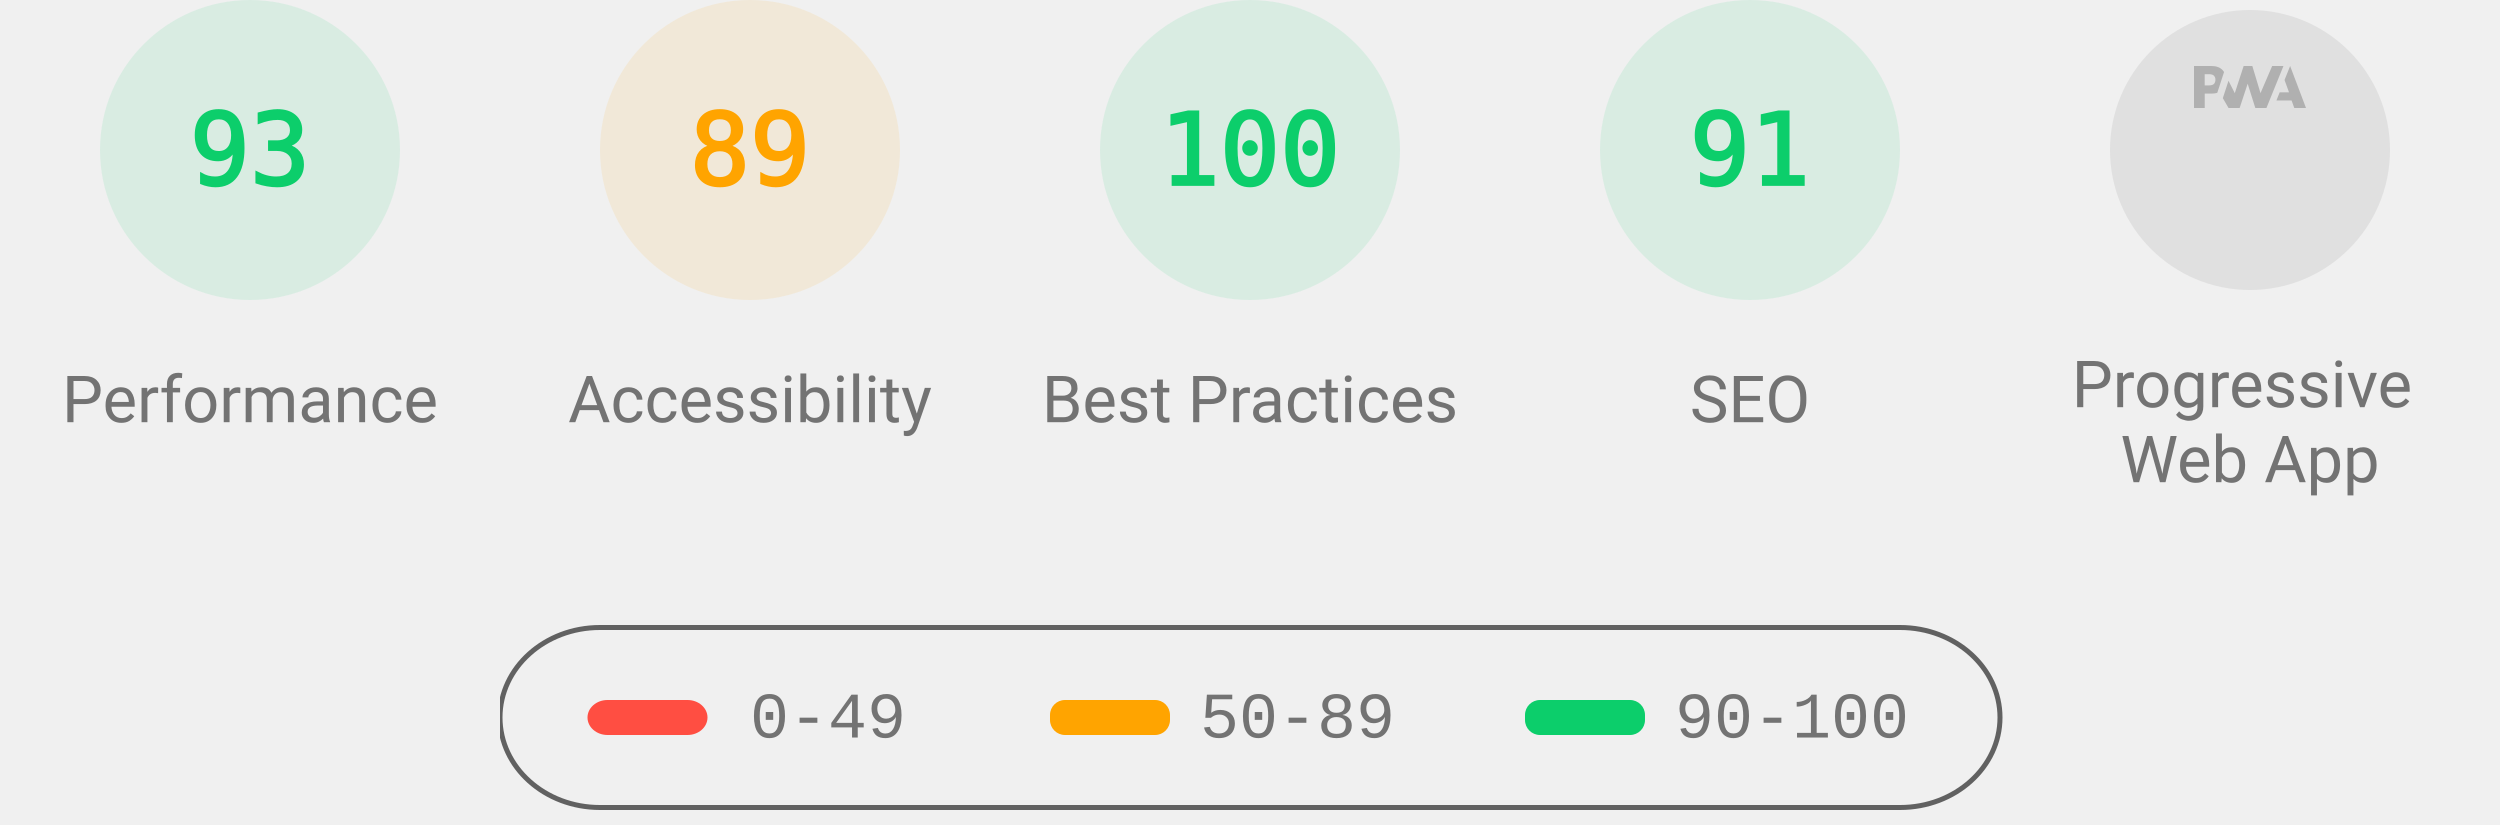
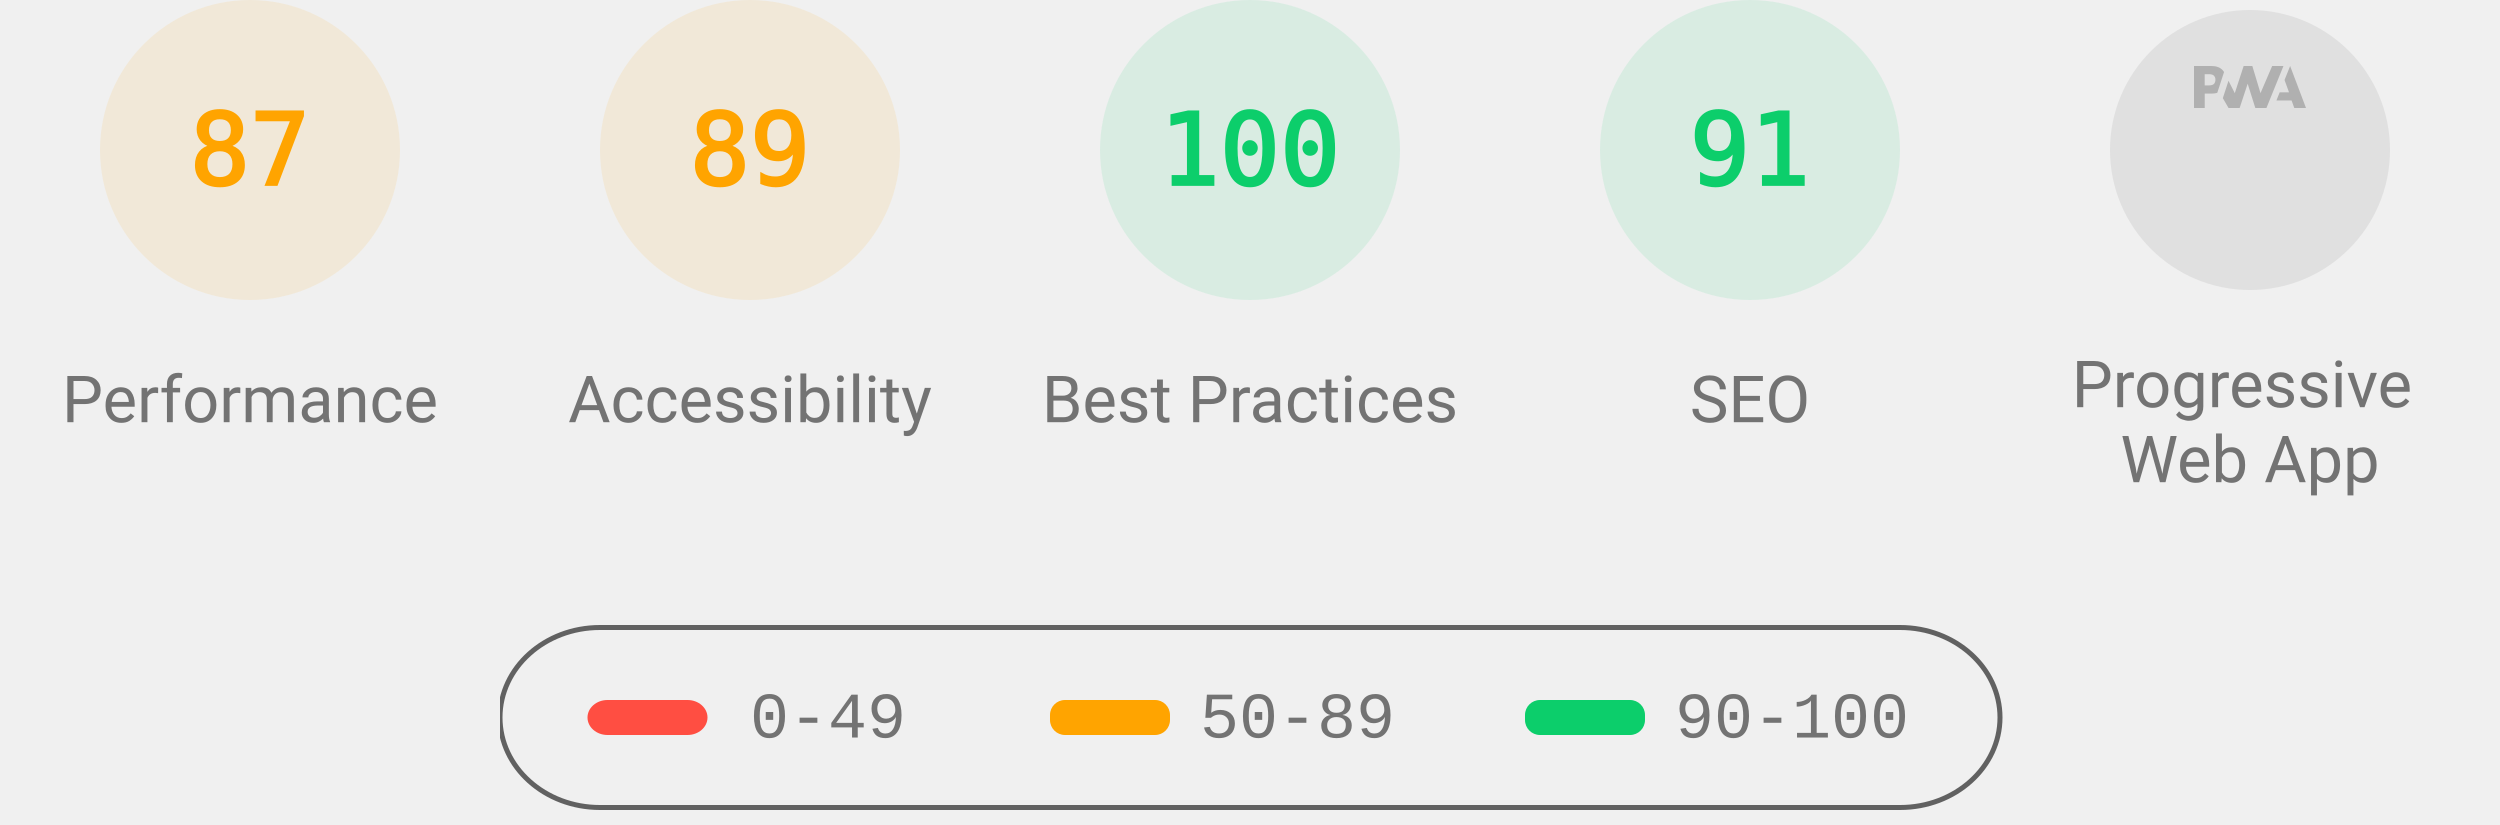
<svg xmlns="http://www.w3.org/2000/svg" class="theme--agnostic" fill="none" width="1000" height="330">
  <style>
			.gauge-base {
				opacity: 0.1
			}

			.gauge-arc {
				fill: none;
				animation-delay: 250ms;
				stroke-linecap: round;
				transform: rotate(-90deg);
				transform-origin: 100px 60px;
				animation: load-gauge 1s ease forwards
			}

			.guage-text {
				font-size: 40px;
				font-family: monospace;
				text-align: center
			}

			.guage-red {
				color: #ff4e42;
				fill: #ff4e42;
				stroke: #ff4e42
			}
			.guage-orange {
				color: #ffa400;
				fill: #ffa400;
				stroke: #ffa400
			}
			.guage-green {
				color: #0cce6b;
				fill: #0cce6b;
				stroke: #0cce6b
			}
			.theme--agnostic .guage-undefined {
				color: #5c5c5c;
				fill: #5c5c5c;
				stroke: #5c5c5c
			}
			.theme--light .guage-undefined {
				color: #1e1e1e;
				fill: #1e1e1e;
				stroke: #1e1e1e
			}
			.theme--dark .guage-undefined {
				color: #f5f5f5;
				fill: #f5f5f5;
				stroke: #f5f5f5
			}

			.guage-title {
				stroke: none;
				font-size: 26px;
				line-height: 26px;
				font-family: Roboto, Halvetica, Arial, sans-serif
			}
			.metric.guage-title {
				font-family: 'Courier New', Courier, monospace
			}
			.theme--agnostic .guage-title {
				color: #737373;
				fill: #737373
			}
			.theme--light .guage-title {
				color: #212121;
				fill: #212121
			}
			.theme--dark .guage-title {
				color: #f5f5f5;
				fill: #f5f5f5
			}

			@keyframes load-gauge {
				from {
					stroke-dasharray: 0 352.858
				}
			}
			.lh-gauge--pwa__disc {
				fill: #e0e0e0
			}
			.lh-gauge--pwa__logo {
				position: relative;
				fill: #b0b0b0
			}
			.lh-gauge--pwa__invisible {
				display: none
			}
			.lh-gauge--pwa__visible {
				display: inline
			}
			.guage-invisible {
				display: none
			}
			.lh-gauge--pwa__logo--primary-color {
				fill: #304ffe
			}
			.theme--agnostic .lh-gauge--pwa__logo--secondary-color {
				fill: #787878
			}
			.theme--light .lh-gauge--pwa__logo--secondary-color {
				fill: #3d3d3d
			}
			.theme--dark .lh-gauge--pwa__logo--secondary-color {
				fill: #d8b6b6
			}
			.theme--light #svg_2 {
				stroke: #00000022
			}
			.theme--agnostic #svg_2 {
				stroke: #616161
			}
			.theme--light #svg_2 {
				stroke: #00000022
			}
			.theme--dark #svg_2 {
				stroke: #f5f5f566
			}
		</style>
-   <svg class="guage-div guage-perf guage-green" viewBox="0 0 200 200" width="200" height="200" x="0" y="0">
-     <circle class="gauge-base" r="56" cx="100" cy="60" stroke-width="8" />
-     <circle class="gauge-arc guage-arc-1" r="56" cx="100" cy="60" stroke-width="8" style="stroke-dasharray: 327.228, 351.858;" />
-     <text class="guage-text" x="100px" y="60px" alignment-baseline="central" dominant-baseline="central" text-anchor="middle">93</text>
+   <svg class="guage-div guage-perf guage-orange" viewBox="0 0 200 200" width="200" height="200" x="0" y="0">
+     <circle class="gauge-base" r="56" cx="100" cy="60" stroke-width="8" />
+     <circle class="gauge-arc guage-arc-1" r="56" cx="100" cy="60" stroke-width="8" style="stroke-dasharray: 306.116, 351.858;" />
+     <text class="guage-text" x="100px" y="60px" alignment-baseline="central" dominant-baseline="central" text-anchor="middle">87</text>
    <text class="guage-title" x="100px" y="160px" alignment-baseline="central" dominant-baseline="central" text-anchor="middle">Performance</text>
  </svg>,<svg class="guage-div guage-perf guage-orange" viewBox="0 0 200 200" width="200" height="200" x="200" y="0">
    <circle class="gauge-base" r="56" cx="100" cy="60" stroke-width="8" />
    <circle class="gauge-arc guage-arc-1" r="56" cx="100" cy="60" stroke-width="8" style="stroke-dasharray: 313.154, 351.858;" />
    <text class="guage-text" x="100px" y="60px" alignment-baseline="central" dominant-baseline="central" text-anchor="middle">89</text>
    <text class="guage-title" x="100px" y="160px" alignment-baseline="central" dominant-baseline="central" text-anchor="middle">Accessibility</text>
  </svg>,<svg class="guage-div guage-perf guage-green" viewBox="0 0 200 200" width="200" height="200" x="400" y="0">
    <circle class="gauge-base" r="56" cx="100" cy="60" stroke-width="8" />
    <circle class="gauge-arc guage-arc-1" r="56" cx="100" cy="60" stroke-width="8" style="stroke-dasharray: 351.858, 351.858;" />
    <text class="guage-text" x="100px" y="60px" alignment-baseline="central" dominant-baseline="central" text-anchor="middle">100</text>
    <text class="guage-title" x="100px" y="160px" alignment-baseline="central" dominant-baseline="central" text-anchor="middle">Best Practices</text>
  </svg>,<svg class="guage-div guage-perf guage-green" viewBox="0 0 200 200" width="200" height="200" x="600" y="0">
    <circle class="gauge-base" r="56" cx="100" cy="60" stroke-width="8" />
    <circle class="gauge-arc guage-arc-1" r="56" cx="100" cy="60" stroke-width="8" style="stroke-dasharray: 320.191, 351.858;" />
    <text class="guage-text" x="100px" y="60px" alignment-baseline="central" dominant-baseline="central" text-anchor="middle">91</text>
    <text class="guage-title" x="100px" y="160px" alignment-baseline="central" dominant-baseline="central" text-anchor="middle">SEO</text>
  </svg>,<svg class="guage-div guage-pwa" viewBox="0 0 200 200" width="200" height="200" x="800" y="0">
    <svg viewBox="0 0 60 60" width="112" height="112" x="44" y="4">
      <defs>
        <linearGradient id="lh-gauge--pwa__check-circle__gradient-0" x1="50%" y1="0%" x2="50%" y2="100%">
          <stop stop-color="#00C852" offset="0%" />
          <stop stop-color="#009688" offset="100%" />
        </linearGradient>
        <linearGradient id="lh-gauge--pwa__installable__shadow-gradient-0" x1="76.056%" x2="24.111%" y1="82.995%" y2="24.735%">
          <stop stop-color="#A5D6A7" offset="0%" />
          <stop stop-color="#80CBC4" offset="100%" />
        </linearGradient>
        <linearGradient id="lh-gauge--pwa__fast-reliable__shadow-gradient-0" x1="76.056%" y1="82.995%" x2="25.678%" y2="26.493%">
          <stop stop-color="#64B5F6" offset="0%" />
          <stop stop-color="#2979FF" offset="100%" />
        </linearGradient>
        <g id="lh-gauge--pwa__fast-reliable-badge-0">
          <circle fill="#FFFFFF" cx="10" cy="10" r="10" />
          <path fill="#304FFE" d="M10 3.58l5.25 2.34v3.5c0 3.23-2.24 6.26-5.25 7-3.01-.74-5.25-3.77-5.25-7v-3.5L10 3.58zm-.47 10.74l2.76-4.83.03-.07c.04-.08 0-.24-.22-.24h-1.64l.47-3.26h-.47l-2.7 4.77c-.02.01.05-.1-.04.05-.09.16-.1.31.18.31h1.63l-.47 3.27h.47z" />
        </g>
        <g id="lh-gauge--pwa__installable-badge-0">
          <circle fill="#FFFFFF" cx="10" cy="10" r="10" />
          <path fill="#009688" d="M10 4.167A5.835 5.835 0 0 0 4.167 10 5.835 5.835 0 0 0 10 15.833 5.835 5.835 0 0 0 15.833 10 5.835 5.835 0 0 0 10 4.167zm2.917 6.416h-2.334v2.334H9.417v-2.334H7.083V9.417h2.334V7.083h1.166v2.334h2.334v1.166z" />
        </g>
      </defs>
      <g stroke="none" fill-rule="nonzero">
        <circle class="lh-gauge--pwa__disc" cx="30" cy="30" r="30" />
        <g class="lh-gauge--pwa__logo">
          <path d="M35.66 19.39l.7-1.75h2L37.4 15 38.6 12l3.4 9h-2.51l-.58-1.61z" />
          <path d="M33.52 21l3.65-9h-2.42l-2.5 5.82L30.5 12h-1.86l-1.9 5.82-1.35-2.65-1.21 3.72L25.4 21h2.38l1.72-5.2 1.64 5.2z" />
          <path fill-rule="nonzero" d="M20.3 17.91h1.48c.45 0 .85-.05 1.2-.15l.39-1.18 1.07-3.3a2.64 2.64 0 0 0-.28-.37c-.55-.6-1.36-.91-2.42-.91H18v9h2.3V17.9zm1.96-3.84c.22.22.33.5.33.87 0 .36-.1.65-.29.87-.2.23-.59.35-1.15.35h-.86v-2.41h.87c.52 0 .89.1 1.1.32z" />
        </g>
        <rect class="lh-gauge--pwa__component lh-gauge--pwa__na-line lh-gauge--pwa__invisible" fill="#FFFFFF" x="20" y="32" width="20" height="4" rx="2" />
        <g class="lh-gauge--pwa__component lh-gauge--pwa__fast-reliable-badge lh-gauge--pwa__invisible" transform="translate(20, 29)">
          <path fill="url(#lh-gauge--pwa__fast-reliable__shadow-gradient-0)" d="M33.63 19.49A30 30 0 0 1 16.2 30.36L3 17.14 17.14 3l16.49 16.49z" />
          <use href="#lh-gauge--pwa__fast-reliable-badge-0" />
        </g>
        <g class="lh-gauge--pwa__component lh-gauge--pwa__installable-badge lh-gauge--pwa__invisible" transform="translate(20, 29)">
          <path fill="url(#lh-gauge--pwa__installable__shadow-gradient-0)" d="M33.629 19.487c-4.272 5.453-10.391 9.39-17.415 10.869L3 17.142 17.142 3 33.63 19.487z" />
          <use href="#lh-gauge--pwa__installable-badge-0" />
        </g>
        <g class="lh-gauge--pwa__component lh-gauge--pwa__fast-reliable-installable-badges lh-gauge--pwa__invisible">
          <g transform="translate(8, 29)">
            <path fill="url(#lh-gauge--pwa__fast-reliable__shadow-gradient-0)" d="M16.321 30.463L3 17.143 17.142 3l22.365 22.365A29.864 29.864 0 0 1 22 31c-1.942 0-3.84-.184-5.679-.537z" />
            <use href="#lh-gauge--pwa__fast-reliable-badge-0" />
          </g>
          <g transform="translate(32, 29)">
            <path fill="url(#lh-gauge--pwa__installable__shadow-gradient-0)" d="M25.982 11.84a30.107 30.107 0 0 1-13.08 15.203L3 17.143 17.142 3l8.84 8.84z" />
            <use href="#lh-gauge--pwa__installable-badge-0" />
          </g>
        </g>
        <g class="lh-gauge--pwa__component lh-gauge--pwa__check-circle lh-gauge--pwa__invisible" transform="translate(18, 28)">
          <circle fill="#FFFFFF" cx="12" cy="12" r="12" />
          <path fill="url(#lh-gauge--pwa__check-circle__gradient-0)" d="M12 2a10 10 0 1 0 0 20 10 10 0 0 0 0-20zm-2 15l-5-5 1.41-1.41L10 14.17l7.59-7.59L19 8l-9 9z" />
        </g>
      </g>
    </svg>
    <text class="guage-title" y="160px" alignment-baseline="central" dominant-baseline="central" text-anchor="middle">
      <tspan x="100px" dy="-6px">Progressive</tspan>
      <tspan x="100px" dy="30px">Web App</tspan>
    </text>
  </svg>
  <svg width="604" height="76" x="200" y="250">
    <g>
      <rect fill="none" id="canvas_background" height="80" width="604" y="-1" x="-1" />
      <g display="none" overflow="visible" y="0" x="0" height="100%" width="100%" id="canvasGrid">
        <rect fill="url(#gridpattern)" stroke-width="0" y="0" x="0" height="100%" width="100%" />
      </g>
    </g>
    <g>
      <rect fill-opacity="0" stroke-width="2" rx="40" id="svg_2" height="72" width="600" y="1" x="0" fill="#000000" />
      <rect stroke="#000" rx="8" id="svg_3" height="14" width="48" y="30" x="35" stroke-opacity="null" stroke-width="0" fill="#ff4e42" />
      <rect stroke="#000" rx="6" id="svg_4" height="14" width="48" y="30" x="220" stroke-opacity="null" stroke-width="0" fill="#ffa400" />
      <rect stroke="#000" rx="6" id="svg_5" height="14" width="48" y="30" x="410" stroke-opacity="null" stroke-width="0" fill="#0cce6b" />
      <text class="metric guage-title" xml:space="preserve" text-anchor="start" font-size="26" id="svg_6" y="45" x="100" stroke-opacity="null" stroke-width="0" stroke="#000">0-49</text>
      <text class="metric guage-title" xml:space="preserve" text-anchor="start" font-size="26" id="svg_7" y="45" x="280" stroke-opacity="null" stroke-width="0" stroke="#000">50-89</text>
      <text class="metric guage-title" xml:space="preserve" text-anchor="start" font-size="26" id="svg_8" y="45" x="470" stroke-opacity="null" stroke-width="0" stroke="#000">90-100</text>
    </g>
  </svg>
</svg>
